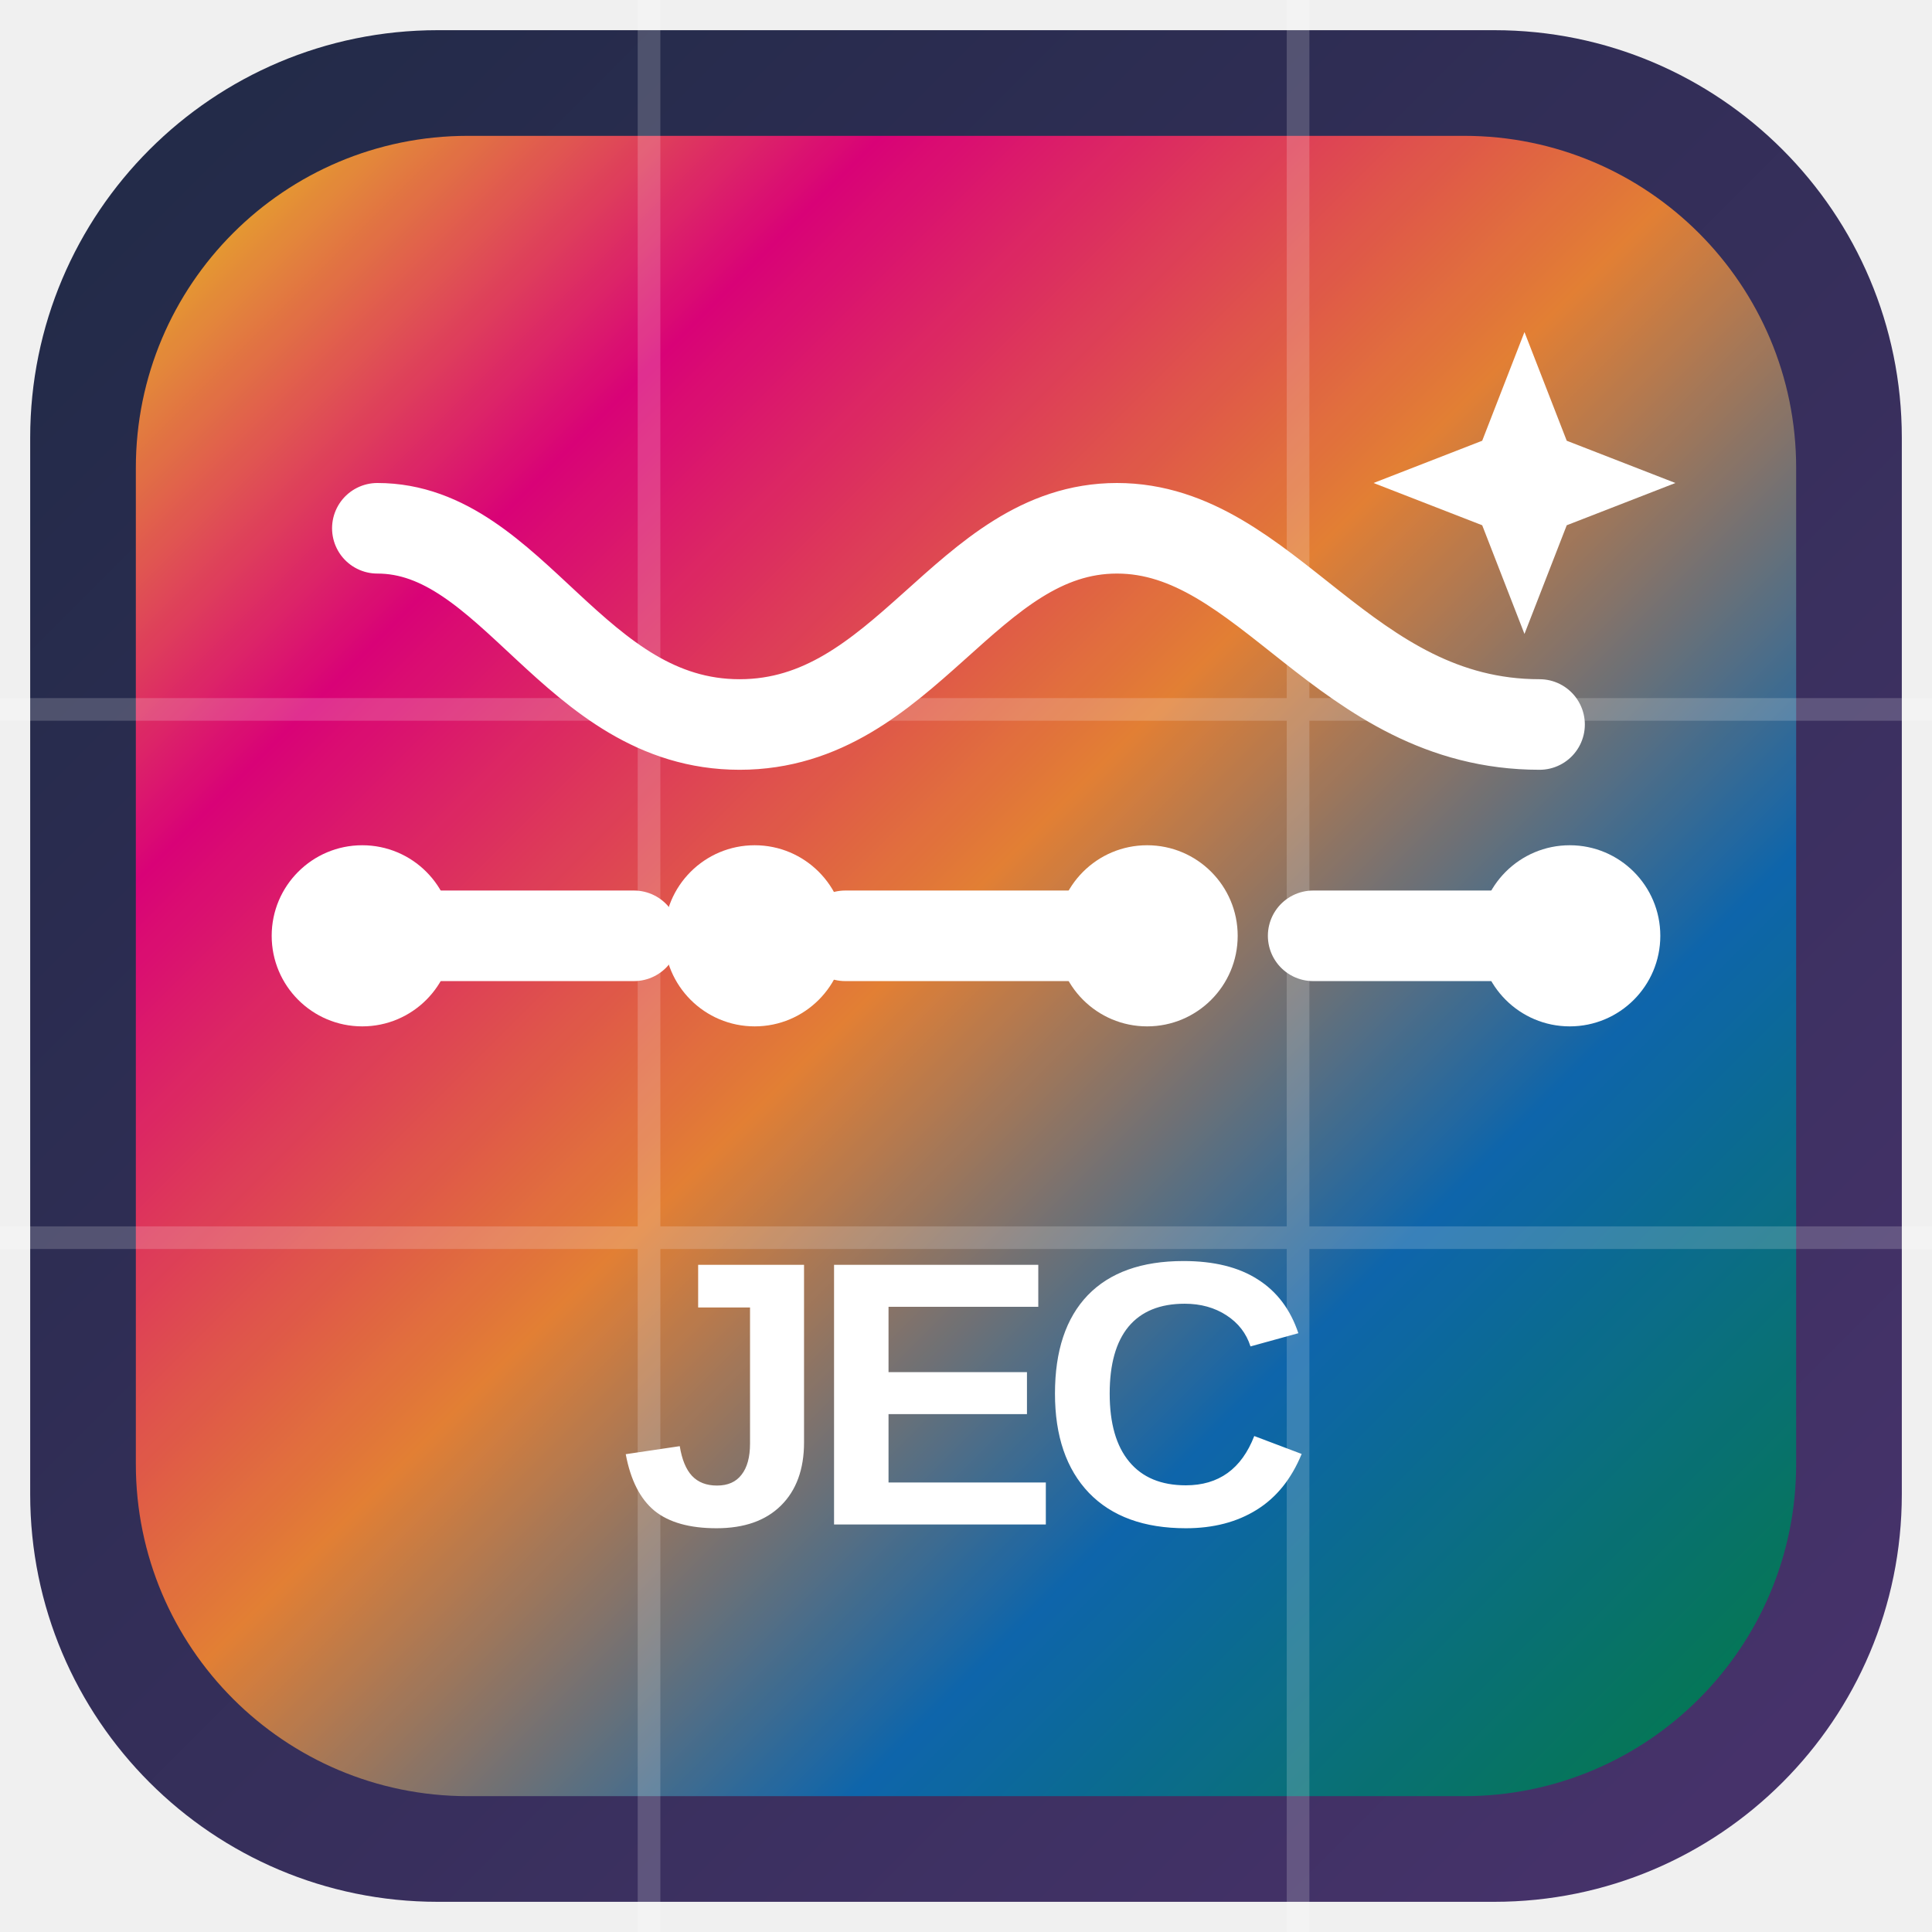
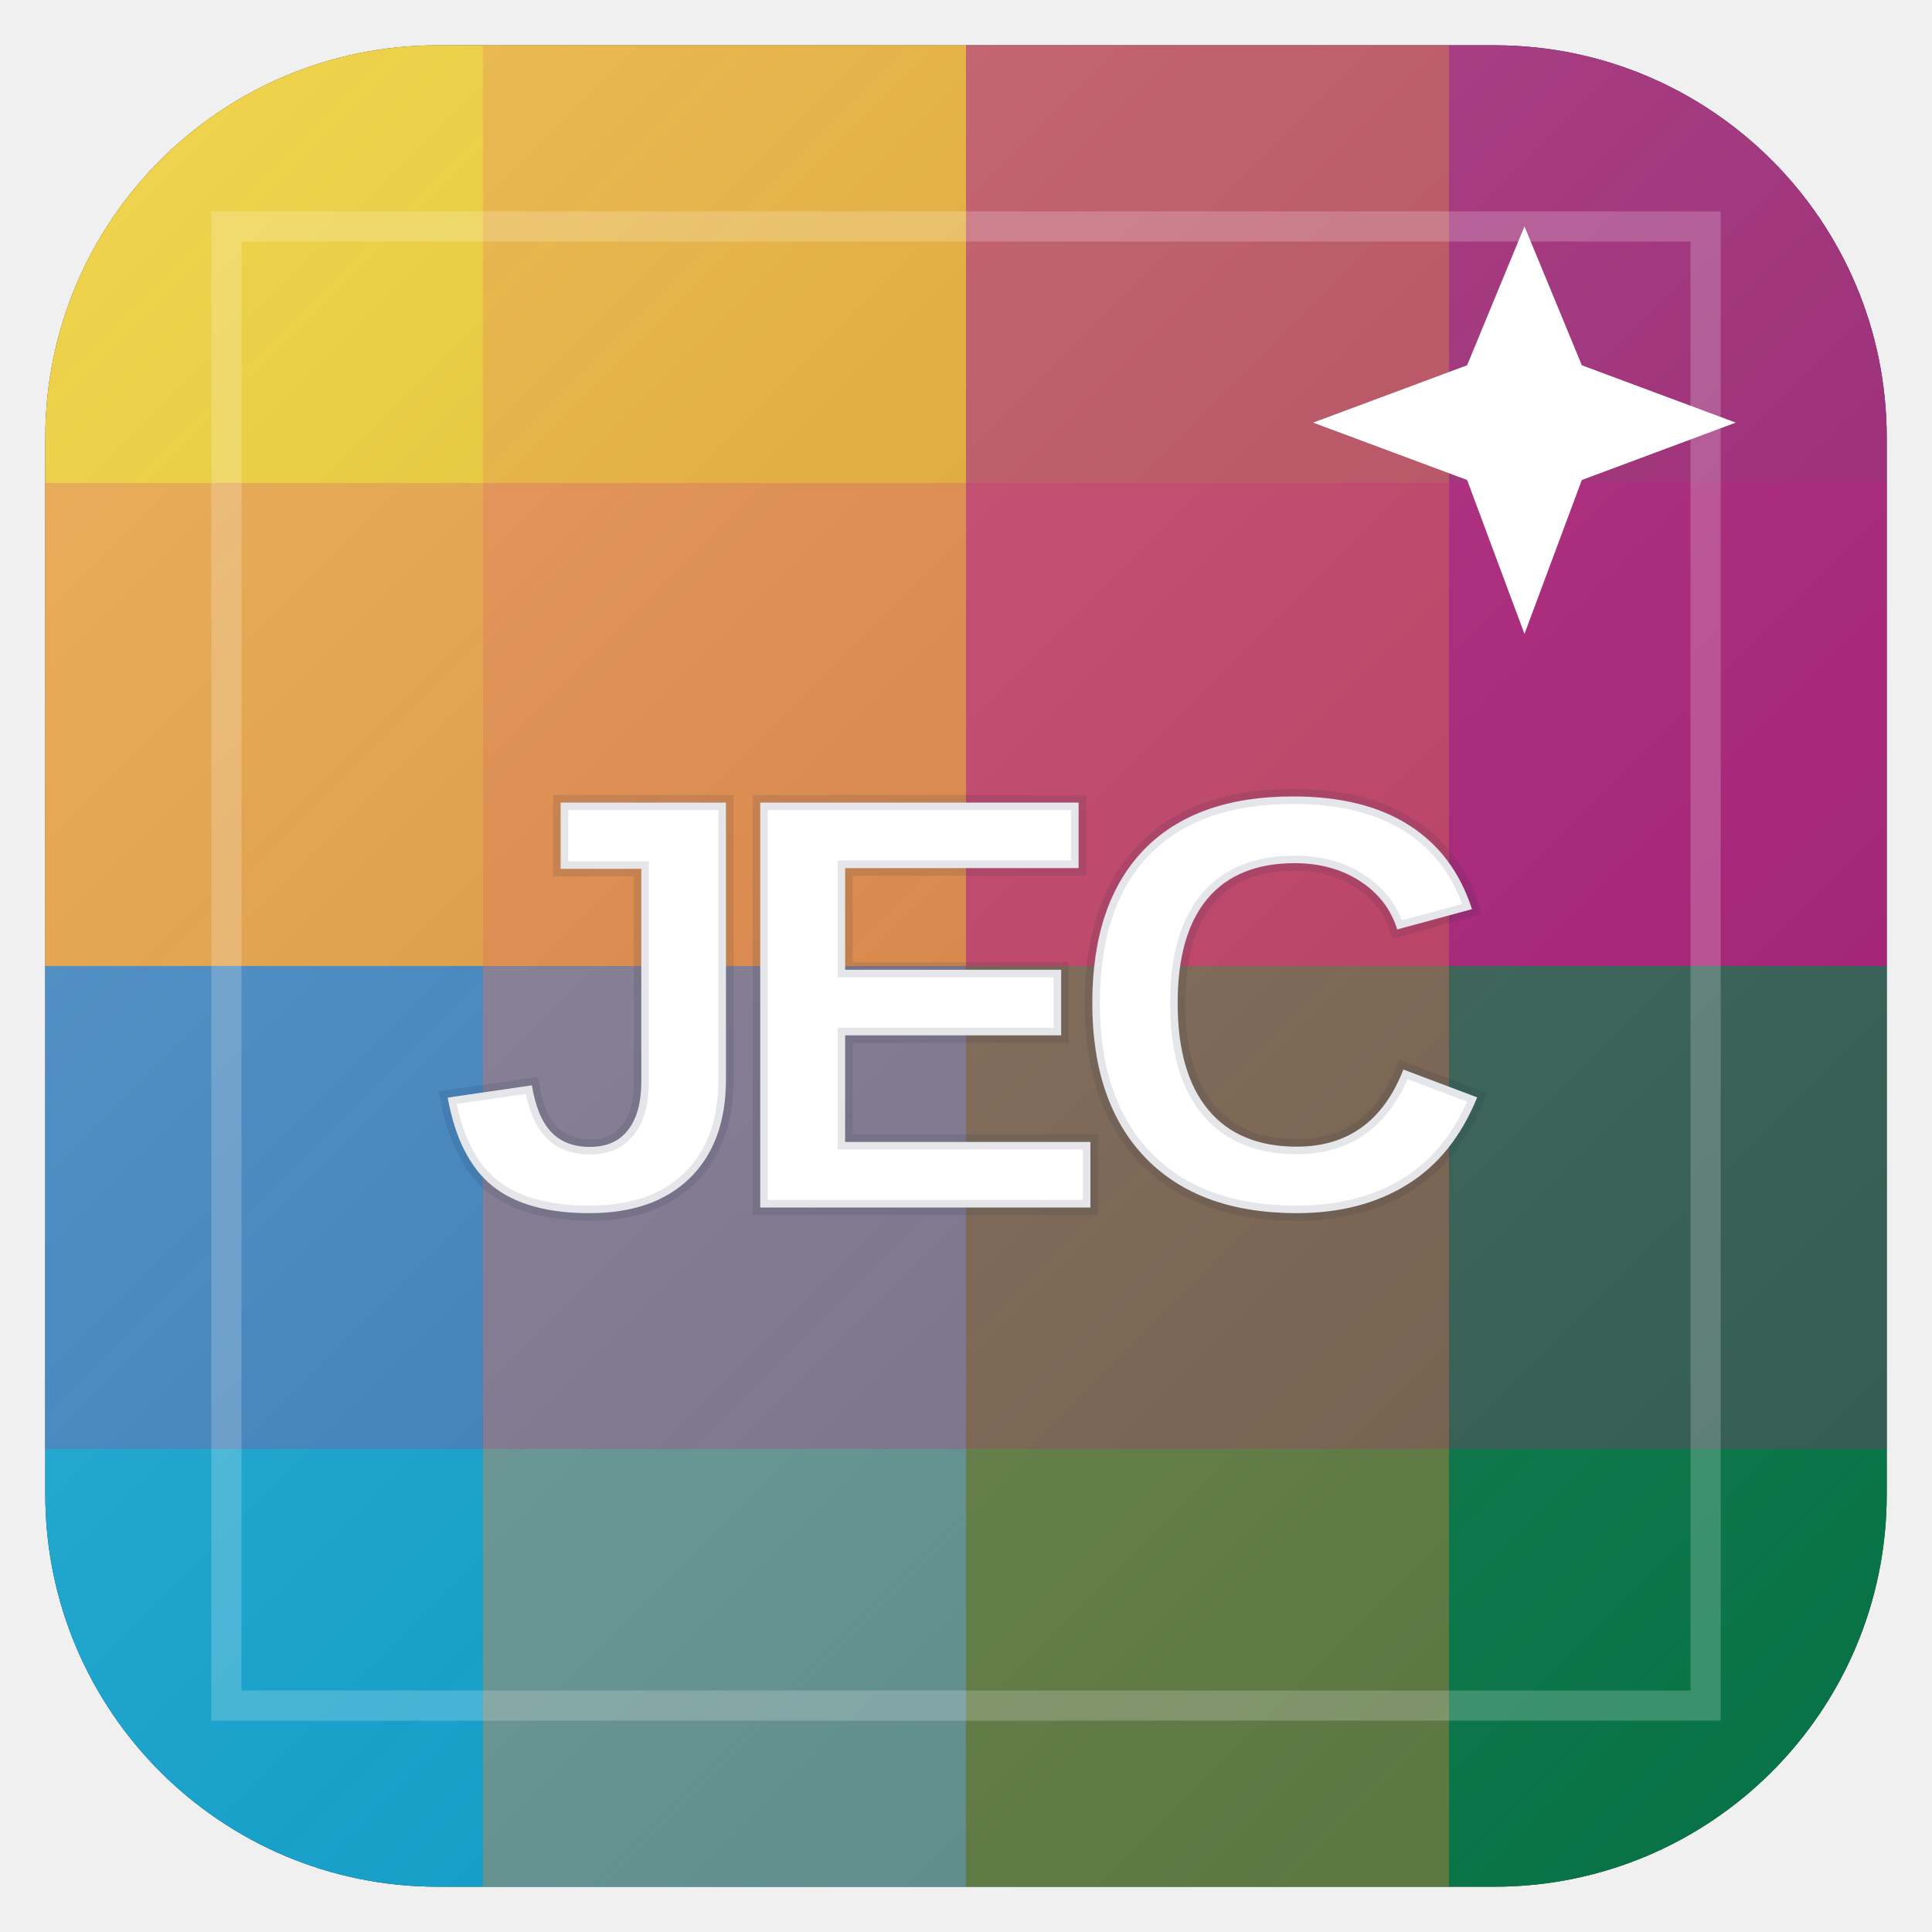
<svg xmlns="http://www.w3.org/2000/svg" viewBox="0 0 128 128">
  <defs>
-     <linearGradient id="bg" x1="0" y1="0" x2="1" y2="1">
-       <stop offset="0" stop-color="#202A46" />
-       <stop offset="1" stop-color="#49336D" />
-     </linearGradient>
-     <linearGradient id="tiles" x1="0" y1="0" x2="1" y2="1">
-       <stop offset="0" stop-color="#F0CB1B" />
-       <stop offset=".22" stop-color="#E00079" />
-       <stop offset=".48" stop-color="#E98233" />
-       <stop offset=".72" stop-color="#0C67AE" />
-       <stop offset="1" stop-color="#007D43" />
+     <clipPath id="tile">
+       <rect x="3" y="3" width="122" height="122" rx="26" />
+     </clipPath>
+     <linearGradient id="shine" x1="0" y1="0" x2="1" y2="1">
+       <stop stop-color="#fff" stop-opacity=".24" />
+       <stop offset="1" stop-color="#202A46" stop-opacity=".15" />
    </linearGradient>
  </defs>
-   <rect x="2" y="2" width="124" height="124" rx="27" fill="url(#bg)" />
-   <rect x="9" y="9" width="110" height="110" rx="22" fill="url(#tiles)" opacity=".96" />
-   <path d="M0 47h128M0 82h128M43 0v128M86 0v128" stroke="#fff" stroke-opacity=".18" stroke-width="1.5" />
-   <g fill="none" stroke="#fff" stroke-width="6" stroke-linecap="round" stroke-linejoin="round">
-     <path d="M25 35c9 0 13 13 24 13s15-13 25-13 15 13 28 13" />
-     <path d="M25 62h17m14 0h17m14 0h17" />
+   <g clip-path="url(#tile)">
+     <rect width="128" height="128" fill="#202A46" />
+     <path d="M0 0H64V64H0Z" fill="#F0CB1B" />
+     <path d="M64 0H128V64H64Z" fill="#A72176" />
+     <path d="M0 64H64V128H0Z" fill="#00A6D5" />
+     <path d="M64 64H128V128H64Z" fill="#007D43" />
+     <path d="M32 0H96V128H32Z" fill="#E98233" opacity=".42" />
+     <path d="M0 32H128V96H0Z" fill="#E00079" opacity=".23" />
+     <path d="M0 0H128V128H0Z" fill="url(#shine)" />
+     <path d="M15 15H113V113H15Z" fill="none" stroke="#fff" stroke-opacity=".20" stroke-width="2" />
  </g>
-   <g fill="#fff">
-     <circle cx="24" cy="62" r="6" />
-     <circle cx="50" cy="62" r="6" />
-     <circle cx="76" cy="62" r="6" />
-     <circle cx="104" cy="62" r="6" />
-     <path d="M101 22l2.8 7.2L111 32l-7.2 2.8L101 42l-2.8-7.2L91 32l7.2-2.8z" />
-   </g>
-   <text x="64" y="101" text-anchor="middle" font-family="Arial, Helvetica, sans-serif" font-size="25" font-weight="800" letter-spacing="-1.4" fill="#fff">JEC</text>
+   <text x="64" y="80" text-anchor="middle" font-family="Arial,Helvetica,sans-serif" font-size="39" font-weight="800" letter-spacing="-3" fill="#fff" stroke="#202A46" stroke-opacity=".12" stroke-width="1">JEC</text>
+   <path d="M101 15l3.8 9.2L115 28l-10.2 3.8L101 42l-3.8-10.2L87 28l10.2-3.8Z" fill="#fff" />
</svg>
